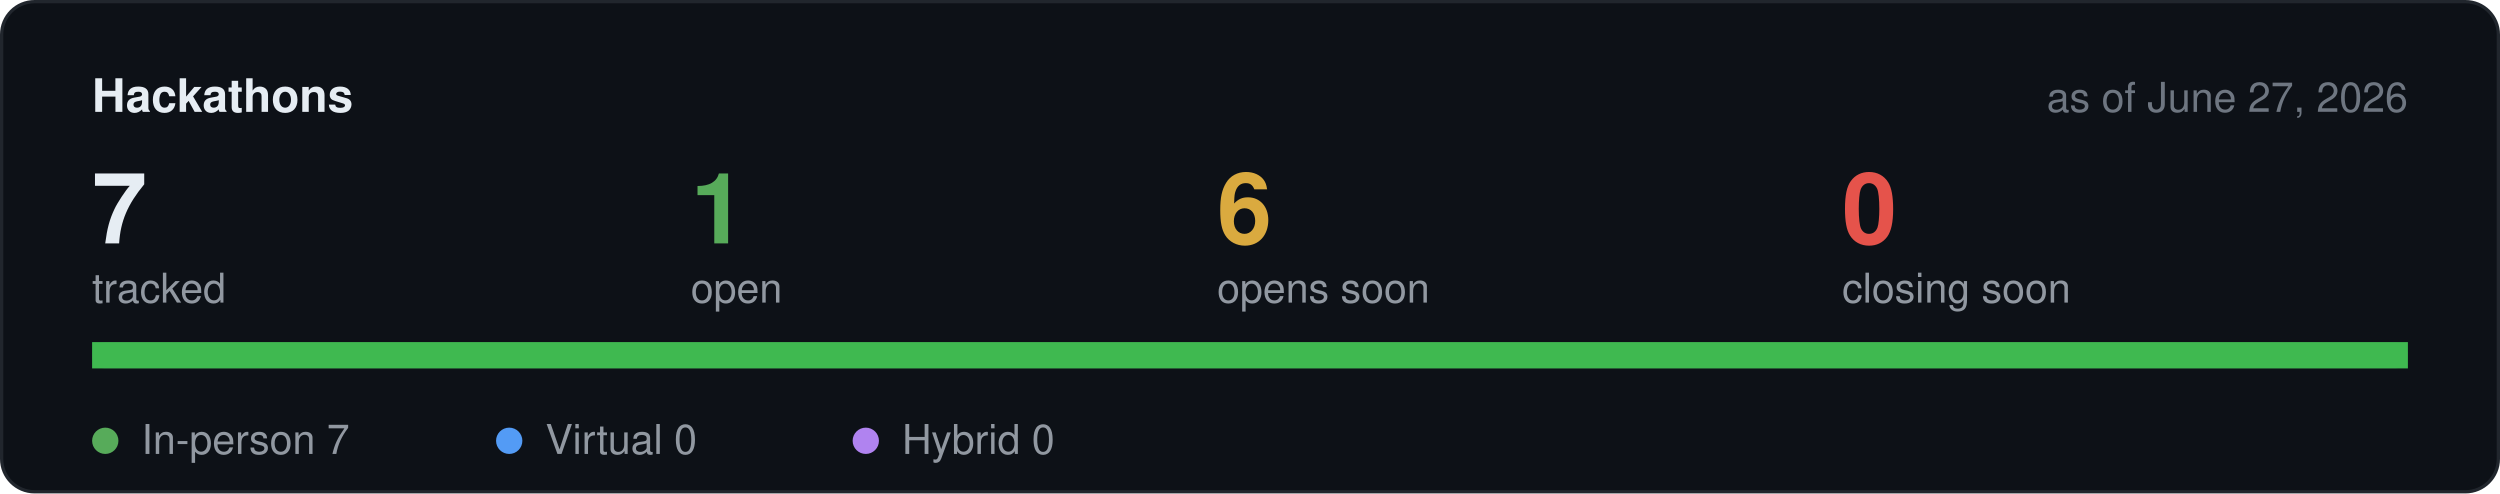
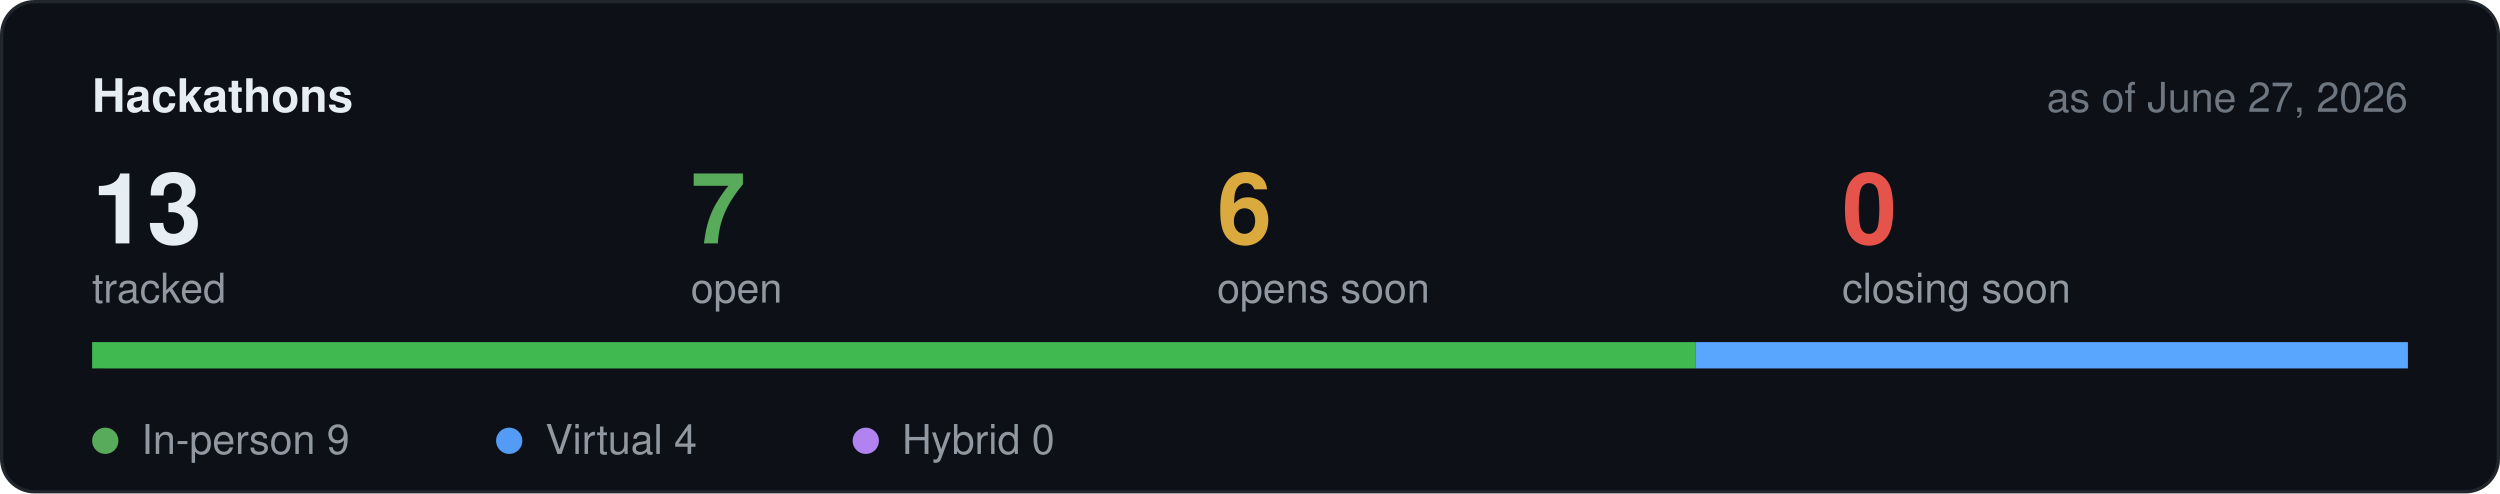
<svg xmlns="http://www.w3.org/2000/svg" width="760" height="150" viewBox="0 0 760 150" role="img" aria-label="Hackathon stats">
  <rect x="0.5" y="0.5" width="759" height="149" rx="10" fill="#0d1117" stroke="#21262d" />
  <text x="28" y="34" font-family="-apple-system,BlinkMacSystemFont,Segoe UI,Helvetica,Arial,sans-serif" font-size="14" font-weight="600" fill="#e6edf3">Hackathons</text>
  <text x="732" y="34" text-anchor="end" font-family="-apple-system,BlinkMacSystemFont,Segoe UI,Helvetica,Arial,sans-serif" font-size="12.5" fill="#6e7681">as of June 27, 2026</text>
-   <text x="28" y="74" font-family="-apple-system,BlinkMacSystemFont,Segoe UI,Helvetica,Arial,sans-serif" font-size="30" font-weight="600" fill="#e6edf3">7</text>
+   <text x="28" y="74" font-family="-apple-system,BlinkMacSystemFont,Segoe UI,Helvetica,Arial,sans-serif" font-size="30" font-weight="600" fill="#e6edf3">13</text>
  <text x="28" y="92" font-family="-apple-system,BlinkMacSystemFont,Segoe UI,Helvetica,Arial,sans-serif" font-size="12.5" fill="#9198a1">tracked</text>
-   <text x="210" y="74" font-family="-apple-system,BlinkMacSystemFont,Segoe UI,Helvetica,Arial,sans-serif" font-size="30" font-weight="600" fill="#57ab5a">1</text>
+   <text x="210" y="74" font-family="-apple-system,BlinkMacSystemFont,Segoe UI,Helvetica,Arial,sans-serif" font-size="30" font-weight="600" fill="#57ab5a">7</text>
  <text x="210" y="92" font-family="-apple-system,BlinkMacSystemFont,Segoe UI,Helvetica,Arial,sans-serif" font-size="12.5" fill="#9198a1">open</text>
  <text x="370" y="74" font-family="-apple-system,BlinkMacSystemFont,Segoe UI,Helvetica,Arial,sans-serif" font-size="30" font-weight="600" fill="#daaa3f">6</text>
  <text x="370" y="92" font-family="-apple-system,BlinkMacSystemFont,Segoe UI,Helvetica,Arial,sans-serif" font-size="12.5" fill="#9198a1">opens soon</text>
  <text x="560" y="74" font-family="-apple-system,BlinkMacSystemFont,Segoe UI,Helvetica,Arial,sans-serif" font-size="30" font-weight="600" fill="#e5534b">0</text>
  <text x="560" y="92" font-family="-apple-system,BlinkMacSystemFont,Segoe UI,Helvetica,Arial,sans-serif" font-size="12.5" fill="#9198a1">closing soon</text>
  <rect x="28" y="104" width="704" height="8" rx="4" fill="#21262d" />
-   <rect x="28.0" y="104" width="704.0" height="8" fill="#3fb950" />
+   <rect x="28.0" y="104" width="487.4" height="8" fill="#3fb950" />
+   <rect x="515.4" y="104" width="216.6" height="8" fill="#58a6ff" />
  <circle cx="32" cy="134" r="4" fill="#57ab5a" />
-   <text x="43" y="138" font-family="-apple-system,BlinkMacSystemFont,Segoe UI,Helvetica,Arial,sans-serif" font-size="12.5" fill="#9198a1">In-person 7</text>
+   <text x="43" y="138" font-family="-apple-system,BlinkMacSystemFont,Segoe UI,Helvetica,Arial,sans-serif" font-size="12.5" fill="#9198a1">In-person 9</text>
  <circle cx="154.8" cy="134" r="4" fill="#539bf5" />
-   <text x="165.8" y="138" font-family="-apple-system,BlinkMacSystemFont,Segoe UI,Helvetica,Arial,sans-serif" font-size="12.5" fill="#9198a1">Virtual 0</text>
+   <text x="165.8" y="138" font-family="-apple-system,BlinkMacSystemFont,Segoe UI,Helvetica,Arial,sans-serif" font-size="12.5" fill="#9198a1">Virtual 4</text>
  <circle cx="263.2" cy="134" r="4" fill="#b083f0" />
  <text x="274.2" y="138" font-family="-apple-system,BlinkMacSystemFont,Segoe UI,Helvetica,Arial,sans-serif" font-size="12.5" fill="#9198a1">Hybrid 0</text>
</svg>
